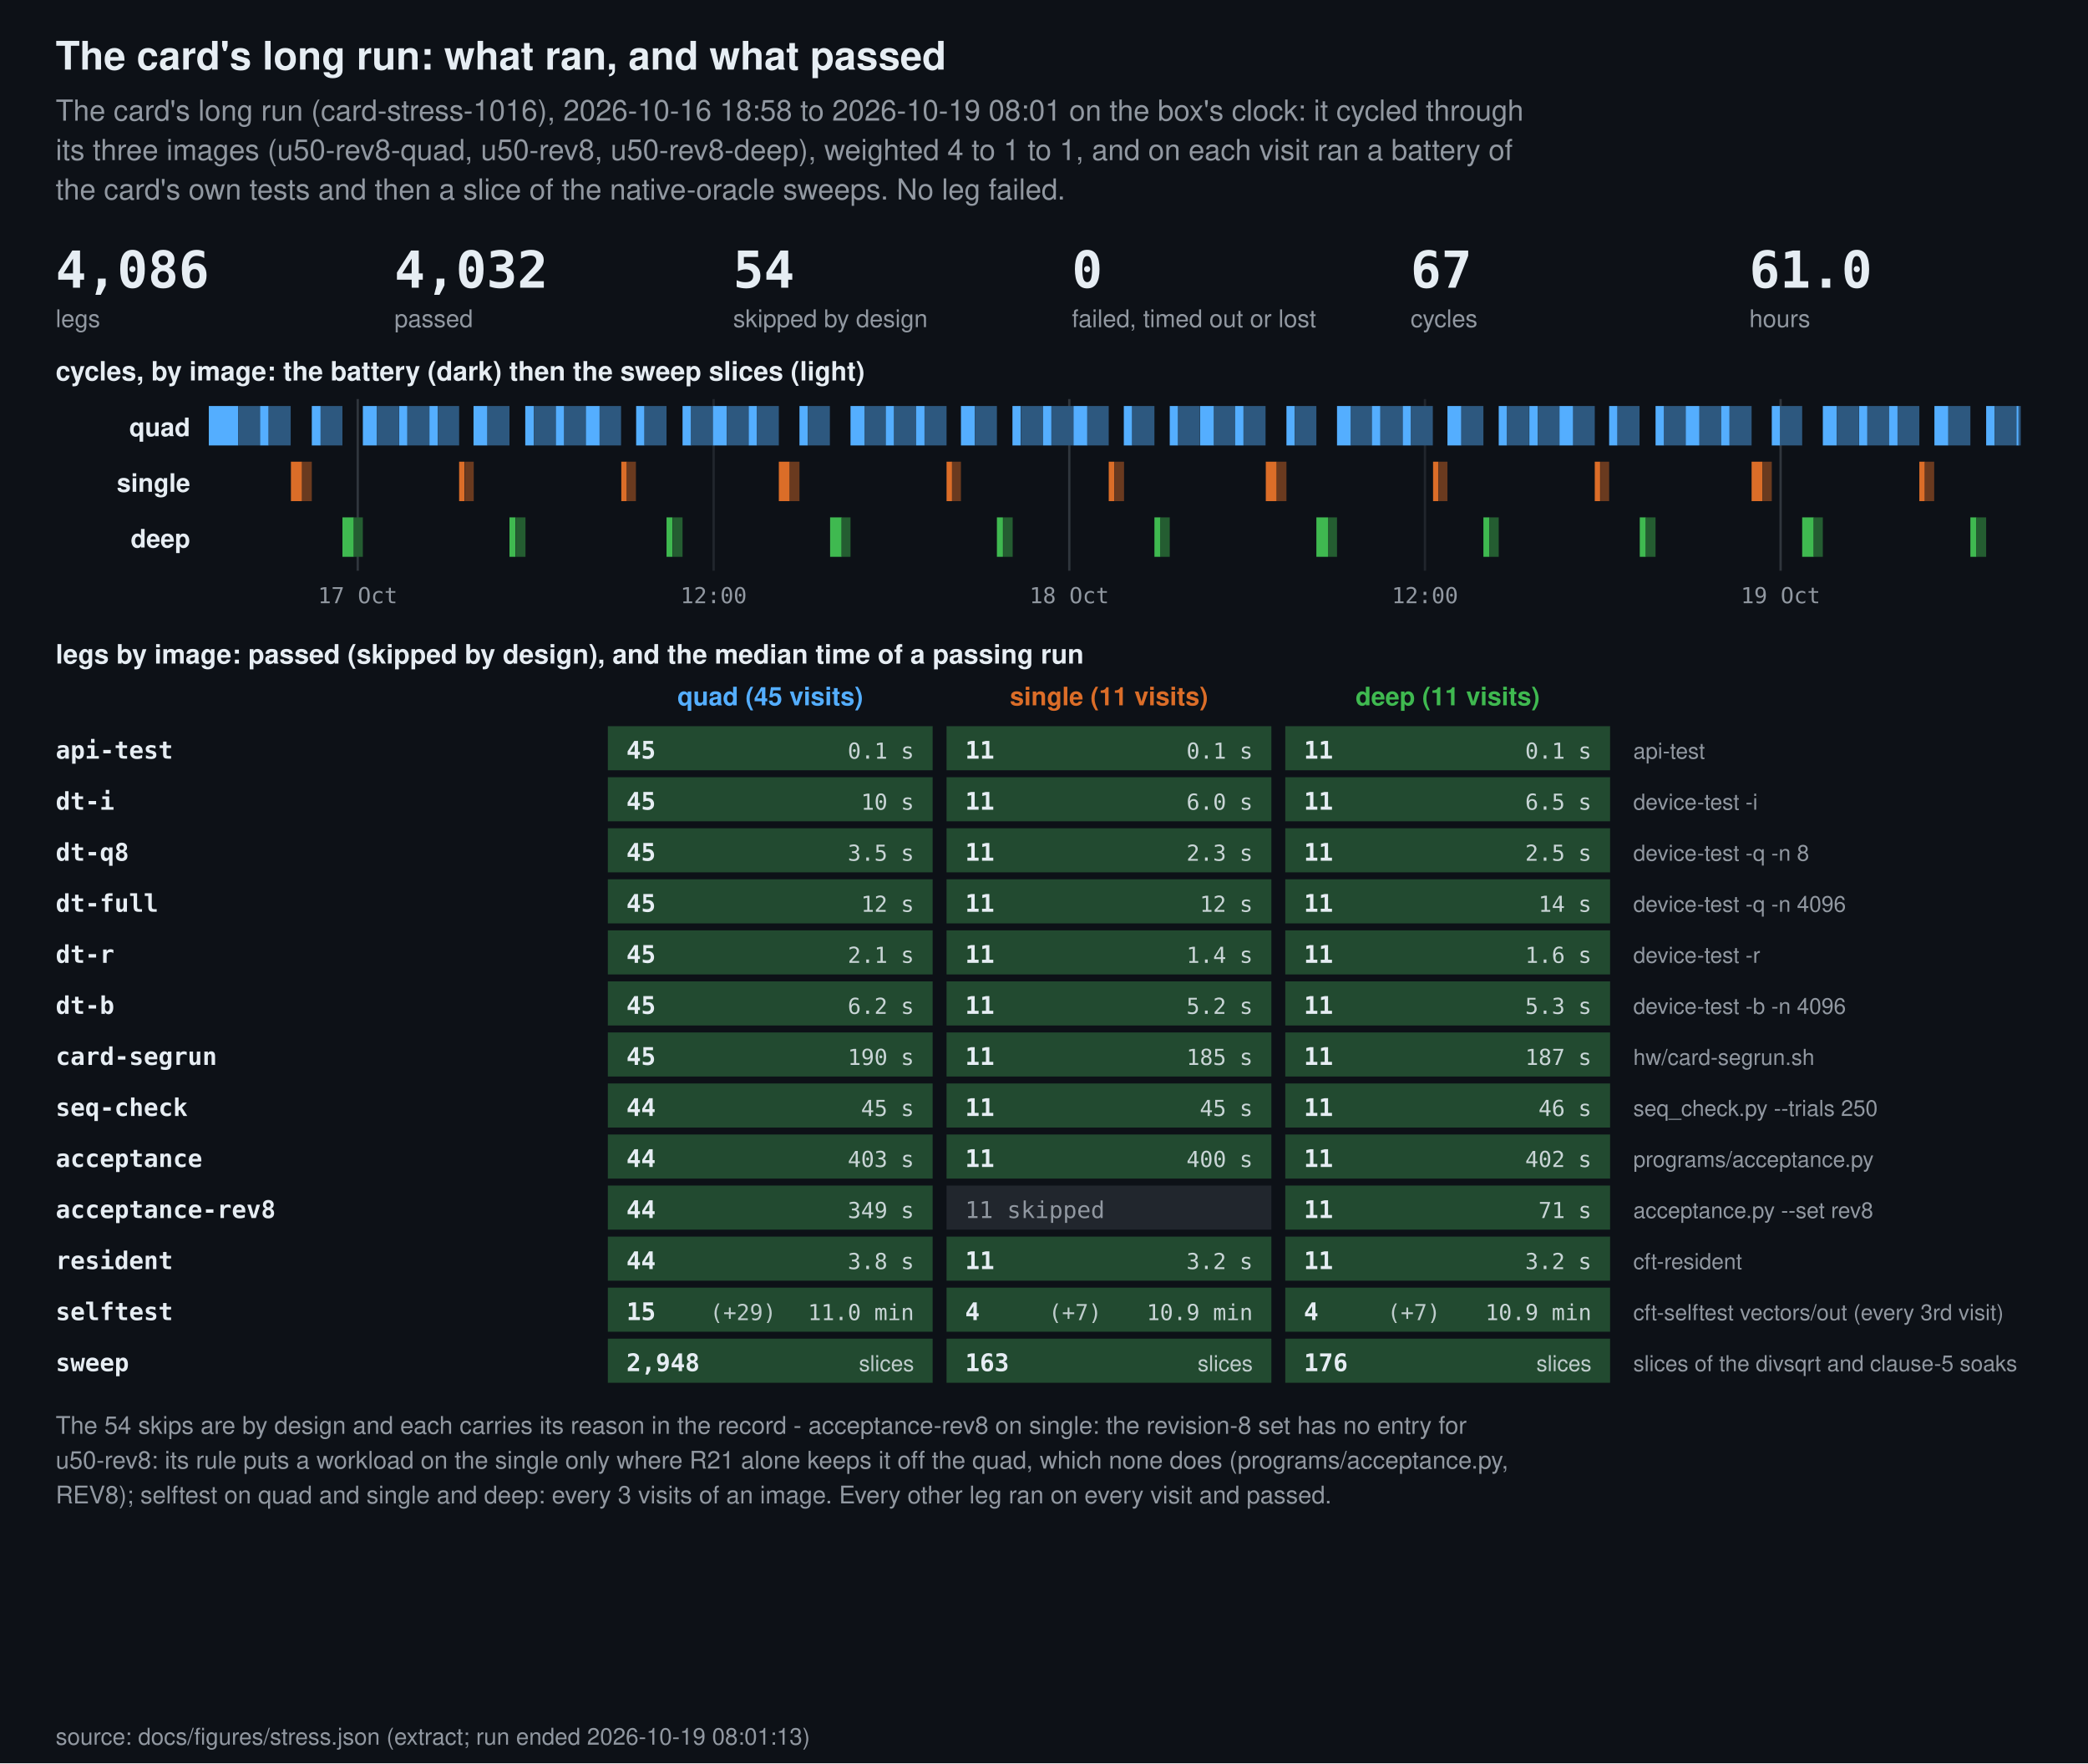
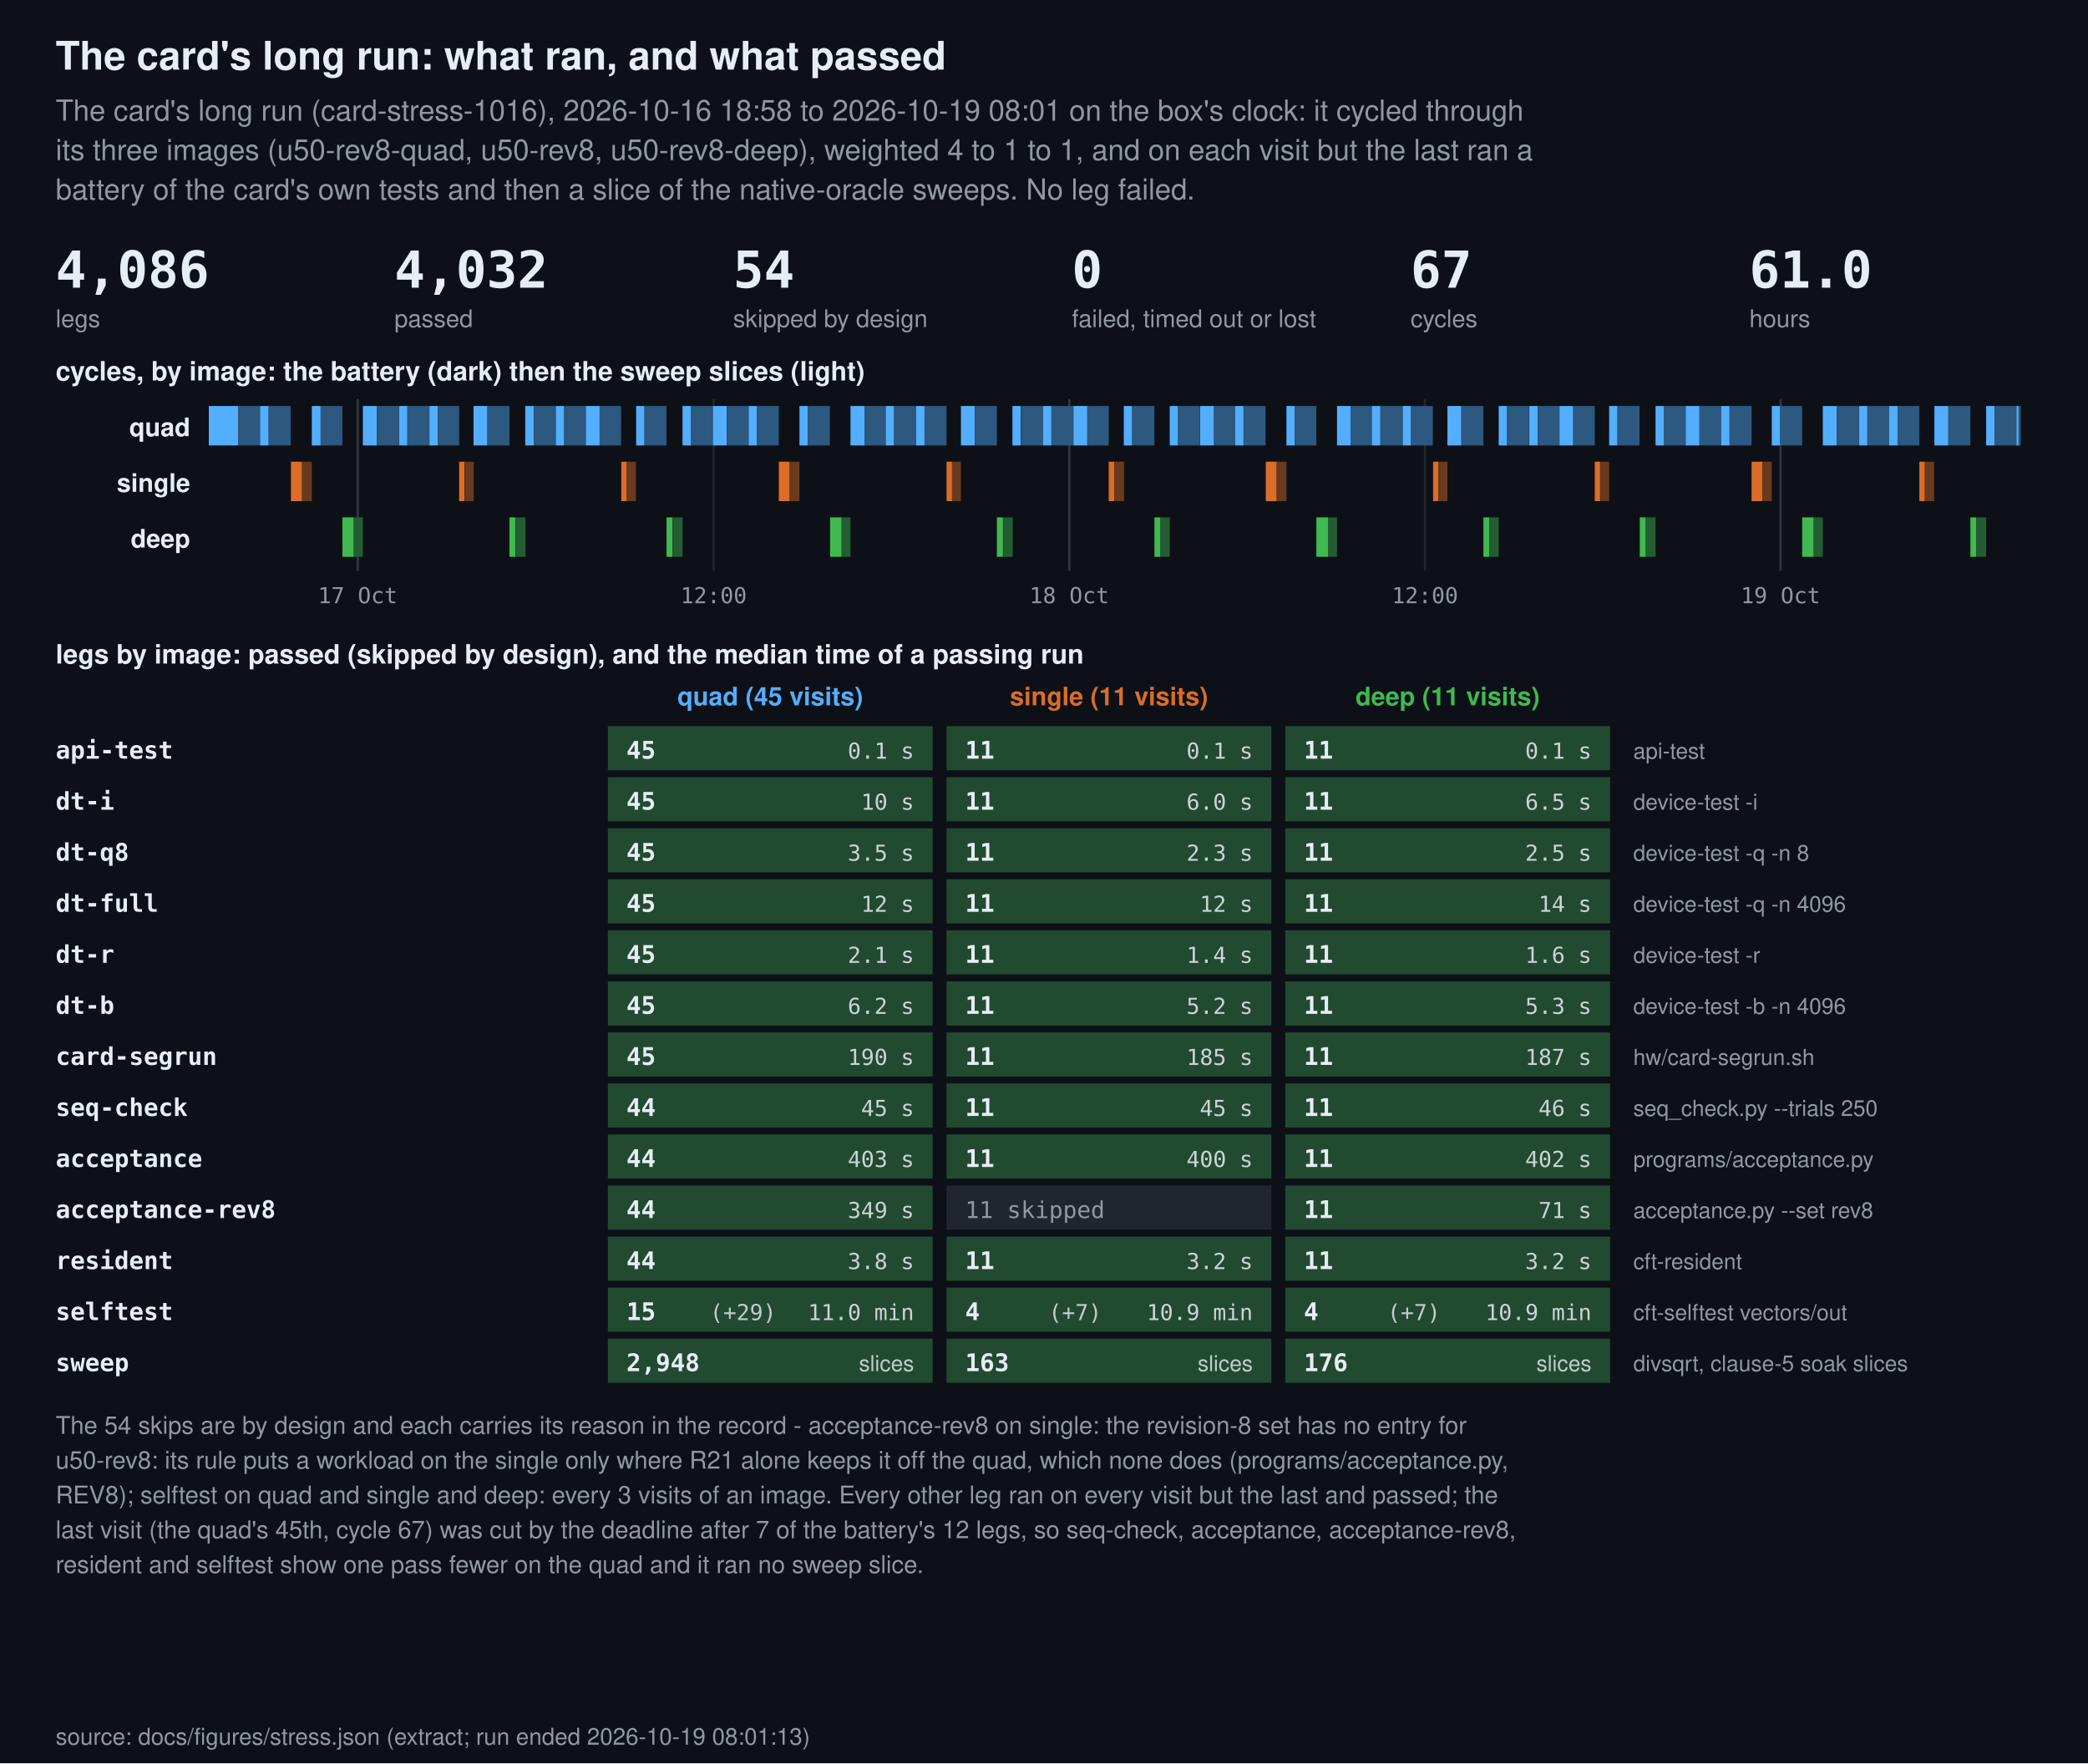
<svg xmlns="http://www.w3.org/2000/svg" width="900" height="760" viewBox="0 0 900 760" role="img" aria-label="A timeline of the 67 cycles of the card's stress run on three images, and a table of the legs run on each: 4,086 legs, 4,032 passed, 54 skipped by design, none failed.">
  <rect width="900" height="760" fill="#0d1117" />
  <text x="24.0" y="30.0" font-family="-apple-system,BlinkMacSystemFont,'Segoe UI',Helvetica,Arial,sans-serif" font-size="17" fill="#e6edf3" font-weight="600">The card's long run: what ran, and what passed</text>
  <text x="24.0" y="52.0" font-family="-apple-system,BlinkMacSystemFont,'Segoe UI',Helvetica,Arial,sans-serif" font-size="12.5" fill="#9198a1">The card's long run (card-stress-1016), 2026-10-16 18:58 to 2026-10-19 08:01 on the box's clock: it cycled through</text>
-   <text x="24.0" y="69.0" font-family="-apple-system,BlinkMacSystemFont,'Segoe UI',Helvetica,Arial,sans-serif" font-size="12.5" fill="#9198a1">its three images (u50-rev8-quad, u50-rev8, u50-rev8-deep), weighted 4 to 1 to 1, and on each visit ran a battery of</text>
-   <text x="24.0" y="86.0" font-family="-apple-system,BlinkMacSystemFont,'Segoe UI',Helvetica,Arial,sans-serif" font-size="12.5" fill="#9198a1">the card's own tests and then a slice of the native-oracle sweeps. No leg failed.</text>
+   <text x="24.0" y="69.0" font-family="-apple-system,BlinkMacSystemFont,'Segoe UI',Helvetica,Arial,sans-serif" font-size="12.5" fill="#9198a1">its three images (u50-rev8-quad, u50-rev8, u50-rev8-deep), weighted 4 to 1 to 1, and on each visit but the last ran a</text>
+   <text x="24.0" y="86.0" font-family="-apple-system,BlinkMacSystemFont,'Segoe UI',Helvetica,Arial,sans-serif" font-size="12.5" fill="#9198a1">battery of the card's own tests and then a slice of the native-oracle sweeps. No leg failed.</text>
  <text x="24.0" y="124.0" font-family="ui-monospace,SFMono-Regular,'SF Mono',Menlo,Consolas,monospace" font-size="22" fill="#e6edf3" font-weight="600">4,086</text>
  <text x="24.0" y="141.0" font-family="-apple-system,BlinkMacSystemFont,'Segoe UI',Helvetica,Arial,sans-serif" font-size="10.5" fill="#9198a1">legs</text>
  <text x="170.0" y="124.0" font-family="ui-monospace,SFMono-Regular,'SF Mono',Menlo,Consolas,monospace" font-size="22" fill="#e6edf3" font-weight="600">4,032</text>
  <text x="170.0" y="141.0" font-family="-apple-system,BlinkMacSystemFont,'Segoe UI',Helvetica,Arial,sans-serif" font-size="10.5" fill="#9198a1">passed</text>
  <text x="316.0" y="124.0" font-family="ui-monospace,SFMono-Regular,'SF Mono',Menlo,Consolas,monospace" font-size="22" fill="#e6edf3" font-weight="600">54</text>
  <text x="316.0" y="141.0" font-family="-apple-system,BlinkMacSystemFont,'Segoe UI',Helvetica,Arial,sans-serif" font-size="10.5" fill="#9198a1">skipped by design</text>
  <text x="462.0" y="124.0" font-family="ui-monospace,SFMono-Regular,'SF Mono',Menlo,Consolas,monospace" font-size="22" fill="#e6edf3" font-weight="600">0</text>
  <text x="462.0" y="141.0" font-family="-apple-system,BlinkMacSystemFont,'Segoe UI',Helvetica,Arial,sans-serif" font-size="10.5" fill="#9198a1">failed, timed out or lost</text>
  <text x="608.0" y="124.0" font-family="ui-monospace,SFMono-Regular,'SF Mono',Menlo,Consolas,monospace" font-size="22" fill="#e6edf3" font-weight="600">67</text>
  <text x="608.0" y="141.0" font-family="-apple-system,BlinkMacSystemFont,'Segoe UI',Helvetica,Arial,sans-serif" font-size="10.5" fill="#9198a1">cycles</text>
  <text x="754.0" y="124.0" font-family="ui-monospace,SFMono-Regular,'SF Mono',Menlo,Consolas,monospace" font-size="22" fill="#e6edf3" font-weight="600">61.0</text>
  <text x="754.0" y="141.0" font-family="-apple-system,BlinkMacSystemFont,'Segoe UI',Helvetica,Arial,sans-serif" font-size="10.5" fill="#9198a1">hours</text>
  <text x="24.0" y="164.0" font-family="-apple-system,BlinkMacSystemFont,'Segoe UI',Helvetica,Arial,sans-serif" font-size="11.5" fill="#e6edf3" font-weight="600">cycles, by image: the battery (dark) then the sweep slices (light)</text>
  <line x1="154.2" y1="172.0" x2="154.2" y2="246.0" stroke="#30363d" stroke-width="1" />
  <text x="154.2" y="260.0" font-family="ui-monospace,SFMono-Regular,'SF Mono',Menlo,Consolas,monospace" font-size="9.5" fill="#9198a1" text-anchor="middle">17 Oct</text>
  <line x1="307.6" y1="172.0" x2="307.6" y2="246.0" stroke="#21262d" stroke-width="1" />
  <text x="307.6" y="260.0" font-family="ui-monospace,SFMono-Regular,'SF Mono',Menlo,Consolas,monospace" font-size="9.5" fill="#9198a1" text-anchor="middle">12:00</text>
  <line x1="460.9" y1="172.0" x2="460.9" y2="246.0" stroke="#30363d" stroke-width="1" />
  <text x="460.9" y="260.0" font-family="ui-monospace,SFMono-Regular,'SF Mono',Menlo,Consolas,monospace" font-size="9.5" fill="#9198a1" text-anchor="middle">18 Oct</text>
  <line x1="614.2" y1="172.0" x2="614.2" y2="246.0" stroke="#21262d" stroke-width="1" />
  <text x="614.2" y="260.0" font-family="ui-monospace,SFMono-Regular,'SF Mono',Menlo,Consolas,monospace" font-size="9.5" fill="#9198a1" text-anchor="middle">12:00</text>
  <line x1="767.5" y1="172.0" x2="767.5" y2="246.0" stroke="#30363d" stroke-width="1" />
  <text x="767.5" y="260.0" font-family="ui-monospace,SFMono-Regular,'SF Mono',Menlo,Consolas,monospace" font-size="9.5" fill="#9198a1" text-anchor="middle">19 Oct</text>
  <text x="82.0" y="188.0" font-family="-apple-system,BlinkMacSystemFont,'Segoe UI',Helvetica,Arial,sans-serif" font-size="11" fill="#e6edf3" font-weight="600" text-anchor="end">quad</text>
  <rect x="90.0" y="175.0" width="12.7" height="17.0" fill="#54aeff" />
  <rect x="102.7" y="175.0" width="9.4" height="17.0" fill="#2d587f" />
  <rect x="112.1" y="175.0" width="3.7" height="17.0" fill="#54aeff" />
  <rect x="115.8" y="175.0" width="9.5" height="17.0" fill="#2d587f" />
  <rect x="134.4" y="175.0" width="3.8" height="17.0" fill="#54aeff" />
  <rect x="138.2" y="175.0" width="9.4" height="17.0" fill="#2d587f" />
  <rect x="156.4" y="175.0" width="6.0" height="17.0" fill="#54aeff" />
  <rect x="162.4" y="175.0" width="9.5" height="17.0" fill="#2d587f" />
  <rect x="172.0" y="175.0" width="3.6" height="17.0" fill="#54aeff" />
  <rect x="175.6" y="175.0" width="9.5" height="17.0" fill="#2d587f" />
  <rect x="185.1" y="175.0" width="3.6" height="17.0" fill="#54aeff" />
  <rect x="188.7" y="175.0" width="9.2" height="17.0" fill="#2d587f" />
  <rect x="204.1" y="175.0" width="6.0" height="17.0" fill="#54aeff" />
  <rect x="210.1" y="175.0" width="9.5" height="17.0" fill="#2d587f" />
  <rect x="226.4" y="175.0" width="3.7" height="17.0" fill="#54aeff" />
  <rect x="230.1" y="175.0" width="9.5" height="17.0" fill="#2d587f" />
  <rect x="239.6" y="175.0" width="3.6" height="17.0" fill="#54aeff" />
  <rect x="243.2" y="175.0" width="9.2" height="17.0" fill="#2d587f" />
  <rect x="252.5" y="175.0" width="6.0" height="17.0" fill="#54aeff" />
  <rect x="258.4" y="175.0" width="9.3" height="17.0" fill="#2d587f" />
  <rect x="274.2" y="175.0" width="3.6" height="17.0" fill="#54aeff" />
  <rect x="277.8" y="175.0" width="9.5" height="17.0" fill="#2d587f" />
  <rect x="294.2" y="175.0" width="3.7" height="17.0" fill="#54aeff" />
  <rect x="297.8" y="175.0" width="9.5" height="17.0" fill="#2d587f" />
  <rect x="307.3" y="175.0" width="6.0" height="17.0" fill="#54aeff" />
  <rect x="313.3" y="175.0" width="9.4" height="17.0" fill="#2d587f" />
  <rect x="322.7" y="175.0" width="3.6" height="17.0" fill="#54aeff" />
  <rect x="326.3" y="175.0" width="9.4" height="17.0" fill="#2d587f" />
  <rect x="344.6" y="175.0" width="3.6" height="17.0" fill="#54aeff" />
  <rect x="348.2" y="175.0" width="9.5" height="17.0" fill="#2d587f" />
  <rect x="366.6" y="175.0" width="6.0" height="17.0" fill="#54aeff" />
  <rect x="372.6" y="175.0" width="9.2" height="17.0" fill="#2d587f" />
  <rect x="381.8" y="175.0" width="3.6" height="17.0" fill="#54aeff" />
  <rect x="385.4" y="175.0" width="9.5" height="17.0" fill="#2d587f" />
  <rect x="394.9" y="175.0" width="3.6" height="17.0" fill="#54aeff" />
  <rect x="398.5" y="175.0" width="9.5" height="17.0" fill="#2d587f" />
  <rect x="414.2" y="175.0" width="6.0" height="17.0" fill="#54aeff" />
  <rect x="420.2" y="175.0" width="9.5" height="17.0" fill="#2d587f" />
  <rect x="436.4" y="175.0" width="3.6" height="17.0" fill="#54aeff" />
  <rect x="440.1" y="175.0" width="9.5" height="17.0" fill="#2d587f" />
  <rect x="449.6" y="175.0" width="3.6" height="17.0" fill="#54aeff" />
  <rect x="453.2" y="175.0" width="9.4" height="17.0" fill="#2d587f" />
  <rect x="462.7" y="175.0" width="6.0" height="17.0" fill="#54aeff" />
  <rect x="468.6" y="175.0" width="9.3" height="17.0" fill="#2d587f" />
  <rect x="484.4" y="175.0" width="3.6" height="17.0" fill="#54aeff" />
  <rect x="488.1" y="175.0" width="9.5" height="17.0" fill="#2d587f" />
  <rect x="504.2" y="175.0" width="3.6" height="17.0" fill="#54aeff" />
  <rect x="507.8" y="175.0" width="9.4" height="17.0" fill="#2d587f" />
  <rect x="517.3" y="175.0" width="6.0" height="17.0" fill="#54aeff" />
  <rect x="523.2" y="175.0" width="9.2" height="17.0" fill="#2d587f" />
  <rect x="532.4" y="175.0" width="3.6" height="17.0" fill="#54aeff" />
  <rect x="536.0" y="175.0" width="9.5" height="17.0" fill="#2d587f" />
  <rect x="554.5" y="175.0" width="3.6" height="17.0" fill="#54aeff" />
  <rect x="558.1" y="175.0" width="9.3" height="17.0" fill="#2d587f" />
  <rect x="576.3" y="175.0" width="6.0" height="17.0" fill="#54aeff" />
  <rect x="582.3" y="175.0" width="9.2" height="17.0" fill="#2d587f" />
  <rect x="591.4" y="175.0" width="3.6" height="17.0" fill="#54aeff" />
  <rect x="595.0" y="175.0" width="9.5" height="17.0" fill="#2d587f" />
  <rect x="604.6" y="175.0" width="3.6" height="17.0" fill="#54aeff" />
  <rect x="608.2" y="175.0" width="9.4" height="17.0" fill="#2d587f" />
  <rect x="623.9" y="175.0" width="6.0" height="17.0" fill="#54aeff" />
  <rect x="629.9" y="175.0" width="9.5" height="17.0" fill="#2d587f" />
  <rect x="646.0" y="175.0" width="3.6" height="17.0" fill="#54aeff" />
  <rect x="649.6" y="175.0" width="9.5" height="17.0" fill="#2d587f" />
  <rect x="659.2" y="175.0" width="3.6" height="17.0" fill="#54aeff" />
  <rect x="662.8" y="175.0" width="9.5" height="17.0" fill="#2d587f" />
  <rect x="672.2" y="175.0" width="5.9" height="17.0" fill="#54aeff" />
  <rect x="678.2" y="175.0" width="9.2" height="17.0" fill="#2d587f" />
  <rect x="693.6" y="175.0" width="3.6" height="17.0" fill="#54aeff" />
  <rect x="697.2" y="175.0" width="9.5" height="17.0" fill="#2d587f" />
  <rect x="713.6" y="175.0" width="3.7" height="17.0" fill="#54aeff" />
  <rect x="717.3" y="175.0" width="9.3" height="17.0" fill="#2d587f" />
  <rect x="726.6" y="175.0" width="5.9" height="17.0" fill="#54aeff" />
  <rect x="732.6" y="175.0" width="9.3" height="17.0" fill="#2d587f" />
  <rect x="741.9" y="175.0" width="3.6" height="17.0" fill="#54aeff" />
  <rect x="745.5" y="175.0" width="9.5" height="17.0" fill="#2d587f" />
  <rect x="763.7" y="175.0" width="3.6" height="17.0" fill="#54aeff" />
  <rect x="767.3" y="175.0" width="9.5" height="17.0" fill="#2d587f" />
  <rect x="785.7" y="175.0" width="6.0" height="17.0" fill="#54aeff" />
  <rect x="791.7" y="175.0" width="9.5" height="17.0" fill="#2d587f" />
  <rect x="801.3" y="175.0" width="3.6" height="17.0" fill="#54aeff" />
  <rect x="804.9" y="175.0" width="9.4" height="17.0" fill="#2d587f" />
  <rect x="814.3" y="175.0" width="3.6" height="17.0" fill="#54aeff" />
  <rect x="817.9" y="175.0" width="9.4" height="17.0" fill="#2d587f" />
  <rect x="833.8" y="175.0" width="6.0" height="17.0" fill="#54aeff" />
  <rect x="839.8" y="175.0" width="9.5" height="17.0" fill="#2d587f" />
  <rect x="856.1" y="175.0" width="3.7" height="17.0" fill="#54aeff" />
  <rect x="859.8" y="175.0" width="9.5" height="17.0" fill="#2d587f" />
  <rect x="869.2" y="175.0" width="1.0" height="17.0" fill="#54aeff" />
  <rect x="870.0" y="175.0" width="1.0" height="17.0" fill="#2d587f" />
  <text x="82.0" y="212.0" font-family="-apple-system,BlinkMacSystemFont,'Segoe UI',Helvetica,Arial,sans-serif" font-size="11" fill="#e6edf3" font-weight="600" text-anchor="end">single</text>
  <rect x="125.4" y="199.0" width="4.8" height="17.0" fill="#db6d28" />
  <rect x="130.2" y="199.0" width="4.2" height="17.0" fill="#6a3a1f" />
  <rect x="197.9" y="199.0" width="2.3" height="17.0" fill="#db6d28" />
  <rect x="200.3" y="199.0" width="3.9" height="17.0" fill="#6a3a1f" />
  <rect x="267.8" y="199.0" width="2.4" height="17.0" fill="#db6d28" />
  <rect x="270.1" y="199.0" width="4.0" height="17.0" fill="#6a3a1f" />
  <rect x="335.7" y="199.0" width="4.7" height="17.0" fill="#db6d28" />
  <rect x="340.4" y="199.0" width="4.2" height="17.0" fill="#6a3a1f" />
  <rect x="408.0" y="199.0" width="2.4" height="17.0" fill="#db6d28" />
  <rect x="410.3" y="199.0" width="3.9" height="17.0" fill="#6a3a1f" />
  <rect x="477.9" y="199.0" width="2.4" height="17.0" fill="#db6d28" />
  <rect x="480.3" y="199.0" width="4.2" height="17.0" fill="#6a3a1f" />
  <rect x="545.6" y="199.0" width="4.7" height="17.0" fill="#db6d28" />
  <rect x="550.3" y="199.0" width="4.2" height="17.0" fill="#6a3a1f" />
  <rect x="617.7" y="199.0" width="2.3" height="17.0" fill="#db6d28" />
  <rect x="620.0" y="199.0" width="3.9" height="17.0" fill="#6a3a1f" />
  <rect x="687.4" y="199.0" width="2.3" height="17.0" fill="#db6d28" />
  <rect x="689.8" y="199.0" width="3.8" height="17.0" fill="#6a3a1f" />
  <rect x="755.0" y="199.0" width="4.7" height="17.0" fill="#db6d28" />
  <rect x="759.7" y="199.0" width="4.0" height="17.0" fill="#6a3a1f" />
  <rect x="827.3" y="199.0" width="2.4" height="17.0" fill="#db6d28" />
  <rect x="829.6" y="199.0" width="4.1" height="17.0" fill="#6a3a1f" />
  <text x="82.0" y="236.0" font-family="-apple-system,BlinkMacSystemFont,'Segoe UI',Helvetica,Arial,sans-serif" font-size="11" fill="#e6edf3" font-weight="600" text-anchor="end">deep</text>
  <rect x="147.6" y="223.0" width="4.9" height="17.0" fill="#3fb950" />
  <rect x="152.5" y="223.0" width="3.9" height="17.0" fill="#245d31" />
  <rect x="219.6" y="223.0" width="2.6" height="17.0" fill="#3fb950" />
  <rect x="222.3" y="223.0" width="4.2" height="17.0" fill="#245d31" />
  <rect x="287.3" y="223.0" width="2.6" height="17.0" fill="#3fb950" />
  <rect x="290.0" y="223.0" width="4.2" height="17.0" fill="#245d31" />
  <rect x="357.8" y="223.0" width="5.0" height="17.0" fill="#3fb950" />
  <rect x="362.7" y="223.0" width="3.9" height="17.0" fill="#245d31" />
  <rect x="429.7" y="223.0" width="2.6" height="17.0" fill="#3fb950" />
  <rect x="432.4" y="223.0" width="4.1" height="17.0" fill="#245d31" />
  <rect x="497.6" y="223.0" width="2.6" height="17.0" fill="#3fb950" />
  <rect x="500.2" y="223.0" width="4.0" height="17.0" fill="#245d31" />
  <rect x="567.4" y="223.0" width="5.0" height="17.0" fill="#3fb950" />
  <rect x="572.4" y="223.0" width="3.9" height="17.0" fill="#245d31" />
  <rect x="639.4" y="223.0" width="2.6" height="17.0" fill="#3fb950" />
  <rect x="642.0" y="223.0" width="4.0" height="17.0" fill="#245d31" />
  <rect x="706.8" y="223.0" width="2.6" height="17.0" fill="#3fb950" />
  <rect x="709.4" y="223.0" width="4.2" height="17.0" fill="#245d31" />
  <rect x="776.8" y="223.0" width="5.0" height="17.0" fill="#3fb950" />
  <rect x="781.7" y="223.0" width="4.0" height="17.0" fill="#245d31" />
  <rect x="849.3" y="223.0" width="2.6" height="17.0" fill="#3fb950" />
  <rect x="851.9" y="223.0" width="4.2" height="17.0" fill="#245d31" />
  <text x="24.0" y="286.0" font-family="-apple-system,BlinkMacSystemFont,'Segoe UI',Helvetica,Arial,sans-serif" font-size="11.5" fill="#e6edf3" font-weight="600">legs by image: passed (skipped by design), and the median time of a passing run</text>
  <text x="332.0" y="304.0" font-family="-apple-system,BlinkMacSystemFont,'Segoe UI',Helvetica,Arial,sans-serif" font-size="11" fill="#54aeff" font-weight="600" text-anchor="middle">quad (45 visits)</text>
  <text x="478.0" y="304.0" font-family="-apple-system,BlinkMacSystemFont,'Segoe UI',Helvetica,Arial,sans-serif" font-size="11" fill="#db6d28" font-weight="600" text-anchor="middle">single (11 visits)</text>
  <text x="624.0" y="304.0" font-family="-apple-system,BlinkMacSystemFont,'Segoe UI',Helvetica,Arial,sans-serif" font-size="11" fill="#3fb950" font-weight="600" text-anchor="middle">deep (11 visits)</text>
  <text x="24.0" y="327.0" font-family="ui-monospace,SFMono-Regular,'SF Mono',Menlo,Consolas,monospace" font-size="10.5" fill="#e6edf3" font-weight="600">api-test</text>
  <text x="704.0" y="327.0" font-family="-apple-system,BlinkMacSystemFont,'Segoe UI',Helvetica,Arial,sans-serif" font-size="9.5" fill="#9198a1">api-test</text>
  <rect x="262.0" y="313.0" width="140.0" height="19.0" fill="#224a30" />
  <text x="270.0" y="327.0" font-family="ui-monospace,SFMono-Regular,'SF Mono',Menlo,Consolas,monospace" font-size="10.5" fill="#e6edf3" font-weight="600">45</text>
  <text x="394.0" y="327.0" font-family="ui-monospace,SFMono-Regular,'SF Mono',Menlo,Consolas,monospace" font-size="9.5" fill="#e6edf3" text-anchor="end" opacity="0.85">0.1 s</text>
  <rect x="408.0" y="313.0" width="140.0" height="19.0" fill="#224a30" />
  <text x="416.0" y="327.0" font-family="ui-monospace,SFMono-Regular,'SF Mono',Menlo,Consolas,monospace" font-size="10.5" fill="#e6edf3" font-weight="600">11</text>
  <text x="540.0" y="327.0" font-family="ui-monospace,SFMono-Regular,'SF Mono',Menlo,Consolas,monospace" font-size="9.5" fill="#e6edf3" text-anchor="end" opacity="0.85">0.1 s</text>
  <rect x="554.0" y="313.0" width="140.0" height="19.0" fill="#224a30" />
  <text x="562.0" y="327.0" font-family="ui-monospace,SFMono-Regular,'SF Mono',Menlo,Consolas,monospace" font-size="10.5" fill="#e6edf3" font-weight="600">11</text>
  <text x="686.0" y="327.0" font-family="ui-monospace,SFMono-Regular,'SF Mono',Menlo,Consolas,monospace" font-size="9.5" fill="#e6edf3" text-anchor="end" opacity="0.85">0.1 s</text>
  <text x="24.0" y="349.0" font-family="ui-monospace,SFMono-Regular,'SF Mono',Menlo,Consolas,monospace" font-size="10.5" fill="#e6edf3" font-weight="600">dt-i</text>
  <text x="704.0" y="349.0" font-family="-apple-system,BlinkMacSystemFont,'Segoe UI',Helvetica,Arial,sans-serif" font-size="9.5" fill="#9198a1">device-test -i</text>
  <rect x="262.0" y="335.0" width="140.0" height="19.0" fill="#224a30" />
  <text x="270.0" y="349.0" font-family="ui-monospace,SFMono-Regular,'SF Mono',Menlo,Consolas,monospace" font-size="10.5" fill="#e6edf3" font-weight="600">45</text>
  <text x="394.0" y="349.0" font-family="ui-monospace,SFMono-Regular,'SF Mono',Menlo,Consolas,monospace" font-size="9.5" fill="#e6edf3" text-anchor="end" opacity="0.85">10 s</text>
  <rect x="408.0" y="335.0" width="140.0" height="19.0" fill="#224a30" />
  <text x="416.0" y="349.0" font-family="ui-monospace,SFMono-Regular,'SF Mono',Menlo,Consolas,monospace" font-size="10.5" fill="#e6edf3" font-weight="600">11</text>
  <text x="540.0" y="349.0" font-family="ui-monospace,SFMono-Regular,'SF Mono',Menlo,Consolas,monospace" font-size="9.5" fill="#e6edf3" text-anchor="end" opacity="0.85">6.0 s</text>
  <rect x="554.0" y="335.0" width="140.0" height="19.0" fill="#224a30" />
  <text x="562.0" y="349.0" font-family="ui-monospace,SFMono-Regular,'SF Mono',Menlo,Consolas,monospace" font-size="10.5" fill="#e6edf3" font-weight="600">11</text>
  <text x="686.0" y="349.0" font-family="ui-monospace,SFMono-Regular,'SF Mono',Menlo,Consolas,monospace" font-size="9.5" fill="#e6edf3" text-anchor="end" opacity="0.85">6.5 s</text>
  <text x="24.0" y="371.0" font-family="ui-monospace,SFMono-Regular,'SF Mono',Menlo,Consolas,monospace" font-size="10.5" fill="#e6edf3" font-weight="600">dt-q8</text>
  <text x="704.0" y="371.0" font-family="-apple-system,BlinkMacSystemFont,'Segoe UI',Helvetica,Arial,sans-serif" font-size="9.5" fill="#9198a1">device-test -q -n 8</text>
  <rect x="262.0" y="357.0" width="140.0" height="19.0" fill="#224a30" />
  <text x="270.0" y="371.0" font-family="ui-monospace,SFMono-Regular,'SF Mono',Menlo,Consolas,monospace" font-size="10.5" fill="#e6edf3" font-weight="600">45</text>
  <text x="394.0" y="371.0" font-family="ui-monospace,SFMono-Regular,'SF Mono',Menlo,Consolas,monospace" font-size="9.5" fill="#e6edf3" text-anchor="end" opacity="0.85">3.5 s</text>
  <rect x="408.0" y="357.0" width="140.0" height="19.0" fill="#224a30" />
  <text x="416.0" y="371.0" font-family="ui-monospace,SFMono-Regular,'SF Mono',Menlo,Consolas,monospace" font-size="10.5" fill="#e6edf3" font-weight="600">11</text>
  <text x="540.0" y="371.0" font-family="ui-monospace,SFMono-Regular,'SF Mono',Menlo,Consolas,monospace" font-size="9.5" fill="#e6edf3" text-anchor="end" opacity="0.85">2.3 s</text>
  <rect x="554.0" y="357.0" width="140.0" height="19.0" fill="#224a30" />
  <text x="562.0" y="371.0" font-family="ui-monospace,SFMono-Regular,'SF Mono',Menlo,Consolas,monospace" font-size="10.5" fill="#e6edf3" font-weight="600">11</text>
  <text x="686.0" y="371.0" font-family="ui-monospace,SFMono-Regular,'SF Mono',Menlo,Consolas,monospace" font-size="9.5" fill="#e6edf3" text-anchor="end" opacity="0.85">2.5 s</text>
  <text x="24.0" y="393.0" font-family="ui-monospace,SFMono-Regular,'SF Mono',Menlo,Consolas,monospace" font-size="10.5" fill="#e6edf3" font-weight="600">dt-full</text>
  <text x="704.0" y="393.0" font-family="-apple-system,BlinkMacSystemFont,'Segoe UI',Helvetica,Arial,sans-serif" font-size="9.5" fill="#9198a1">device-test -q -n 4096</text>
  <rect x="262.0" y="379.0" width="140.0" height="19.0" fill="#224a30" />
  <text x="270.0" y="393.0" font-family="ui-monospace,SFMono-Regular,'SF Mono',Menlo,Consolas,monospace" font-size="10.5" fill="#e6edf3" font-weight="600">45</text>
  <text x="394.0" y="393.0" font-family="ui-monospace,SFMono-Regular,'SF Mono',Menlo,Consolas,monospace" font-size="9.5" fill="#e6edf3" text-anchor="end" opacity="0.85">12 s</text>
  <rect x="408.0" y="379.0" width="140.0" height="19.0" fill="#224a30" />
  <text x="416.0" y="393.0" font-family="ui-monospace,SFMono-Regular,'SF Mono',Menlo,Consolas,monospace" font-size="10.5" fill="#e6edf3" font-weight="600">11</text>
  <text x="540.0" y="393.0" font-family="ui-monospace,SFMono-Regular,'SF Mono',Menlo,Consolas,monospace" font-size="9.5" fill="#e6edf3" text-anchor="end" opacity="0.85">12 s</text>
  <rect x="554.0" y="379.0" width="140.0" height="19.0" fill="#224a30" />
  <text x="562.0" y="393.0" font-family="ui-monospace,SFMono-Regular,'SF Mono',Menlo,Consolas,monospace" font-size="10.5" fill="#e6edf3" font-weight="600">11</text>
  <text x="686.0" y="393.0" font-family="ui-monospace,SFMono-Regular,'SF Mono',Menlo,Consolas,monospace" font-size="9.5" fill="#e6edf3" text-anchor="end" opacity="0.85">14 s</text>
  <text x="24.0" y="415.0" font-family="ui-monospace,SFMono-Regular,'SF Mono',Menlo,Consolas,monospace" font-size="10.5" fill="#e6edf3" font-weight="600">dt-r</text>
  <text x="704.0" y="415.0" font-family="-apple-system,BlinkMacSystemFont,'Segoe UI',Helvetica,Arial,sans-serif" font-size="9.5" fill="#9198a1">device-test -r</text>
  <rect x="262.0" y="401.0" width="140.0" height="19.0" fill="#224a30" />
  <text x="270.0" y="415.0" font-family="ui-monospace,SFMono-Regular,'SF Mono',Menlo,Consolas,monospace" font-size="10.5" fill="#e6edf3" font-weight="600">45</text>
  <text x="394.0" y="415.0" font-family="ui-monospace,SFMono-Regular,'SF Mono',Menlo,Consolas,monospace" font-size="9.5" fill="#e6edf3" text-anchor="end" opacity="0.85">2.1 s</text>
  <rect x="408.0" y="401.0" width="140.0" height="19.0" fill="#224a30" />
  <text x="416.0" y="415.0" font-family="ui-monospace,SFMono-Regular,'SF Mono',Menlo,Consolas,monospace" font-size="10.5" fill="#e6edf3" font-weight="600">11</text>
  <text x="540.0" y="415.0" font-family="ui-monospace,SFMono-Regular,'SF Mono',Menlo,Consolas,monospace" font-size="9.5" fill="#e6edf3" text-anchor="end" opacity="0.85">1.4 s</text>
  <rect x="554.0" y="401.0" width="140.0" height="19.0" fill="#224a30" />
  <text x="562.0" y="415.0" font-family="ui-monospace,SFMono-Regular,'SF Mono',Menlo,Consolas,monospace" font-size="10.5" fill="#e6edf3" font-weight="600">11</text>
  <text x="686.0" y="415.0" font-family="ui-monospace,SFMono-Regular,'SF Mono',Menlo,Consolas,monospace" font-size="9.5" fill="#e6edf3" text-anchor="end" opacity="0.85">1.6 s</text>
  <text x="24.0" y="437.0" font-family="ui-monospace,SFMono-Regular,'SF Mono',Menlo,Consolas,monospace" font-size="10.5" fill="#e6edf3" font-weight="600">dt-b</text>
  <text x="704.0" y="437.0" font-family="-apple-system,BlinkMacSystemFont,'Segoe UI',Helvetica,Arial,sans-serif" font-size="9.5" fill="#9198a1">device-test -b -n 4096</text>
  <rect x="262.0" y="423.0" width="140.0" height="19.0" fill="#224a30" />
  <text x="270.0" y="437.0" font-family="ui-monospace,SFMono-Regular,'SF Mono',Menlo,Consolas,monospace" font-size="10.5" fill="#e6edf3" font-weight="600">45</text>
  <text x="394.0" y="437.0" font-family="ui-monospace,SFMono-Regular,'SF Mono',Menlo,Consolas,monospace" font-size="9.5" fill="#e6edf3" text-anchor="end" opacity="0.85">6.2 s</text>
  <rect x="408.0" y="423.0" width="140.0" height="19.0" fill="#224a30" />
  <text x="416.0" y="437.0" font-family="ui-monospace,SFMono-Regular,'SF Mono',Menlo,Consolas,monospace" font-size="10.5" fill="#e6edf3" font-weight="600">11</text>
  <text x="540.0" y="437.0" font-family="ui-monospace,SFMono-Regular,'SF Mono',Menlo,Consolas,monospace" font-size="9.5" fill="#e6edf3" text-anchor="end" opacity="0.85">5.2 s</text>
  <rect x="554.0" y="423.0" width="140.0" height="19.0" fill="#224a30" />
  <text x="562.0" y="437.0" font-family="ui-monospace,SFMono-Regular,'SF Mono',Menlo,Consolas,monospace" font-size="10.5" fill="#e6edf3" font-weight="600">11</text>
  <text x="686.0" y="437.0" font-family="ui-monospace,SFMono-Regular,'SF Mono',Menlo,Consolas,monospace" font-size="9.5" fill="#e6edf3" text-anchor="end" opacity="0.85">5.3 s</text>
  <text x="24.0" y="459.0" font-family="ui-monospace,SFMono-Regular,'SF Mono',Menlo,Consolas,monospace" font-size="10.5" fill="#e6edf3" font-weight="600">card-segrun</text>
  <text x="704.0" y="459.0" font-family="-apple-system,BlinkMacSystemFont,'Segoe UI',Helvetica,Arial,sans-serif" font-size="9.5" fill="#9198a1">hw/card-segrun.sh</text>
  <rect x="262.0" y="445.0" width="140.0" height="19.0" fill="#224a30" />
  <text x="270.0" y="459.0" font-family="ui-monospace,SFMono-Regular,'SF Mono',Menlo,Consolas,monospace" font-size="10.5" fill="#e6edf3" font-weight="600">45</text>
  <text x="394.0" y="459.0" font-family="ui-monospace,SFMono-Regular,'SF Mono',Menlo,Consolas,monospace" font-size="9.5" fill="#e6edf3" text-anchor="end" opacity="0.85">190 s</text>
  <rect x="408.0" y="445.0" width="140.0" height="19.0" fill="#224a30" />
  <text x="416.0" y="459.0" font-family="ui-monospace,SFMono-Regular,'SF Mono',Menlo,Consolas,monospace" font-size="10.5" fill="#e6edf3" font-weight="600">11</text>
  <text x="540.0" y="459.0" font-family="ui-monospace,SFMono-Regular,'SF Mono',Menlo,Consolas,monospace" font-size="9.5" fill="#e6edf3" text-anchor="end" opacity="0.85">185 s</text>
  <rect x="554.0" y="445.0" width="140.0" height="19.0" fill="#224a30" />
  <text x="562.0" y="459.0" font-family="ui-monospace,SFMono-Regular,'SF Mono',Menlo,Consolas,monospace" font-size="10.5" fill="#e6edf3" font-weight="600">11</text>
  <text x="686.0" y="459.0" font-family="ui-monospace,SFMono-Regular,'SF Mono',Menlo,Consolas,monospace" font-size="9.5" fill="#e6edf3" text-anchor="end" opacity="0.85">187 s</text>
  <text x="24.0" y="481.0" font-family="ui-monospace,SFMono-Regular,'SF Mono',Menlo,Consolas,monospace" font-size="10.5" fill="#e6edf3" font-weight="600">seq-check</text>
  <text x="704.0" y="481.0" font-family="-apple-system,BlinkMacSystemFont,'Segoe UI',Helvetica,Arial,sans-serif" font-size="9.5" fill="#9198a1">seq_check.py --trials 250</text>
  <rect x="262.0" y="467.0" width="140.0" height="19.0" fill="#224a30" />
  <text x="270.0" y="481.0" font-family="ui-monospace,SFMono-Regular,'SF Mono',Menlo,Consolas,monospace" font-size="10.5" fill="#e6edf3" font-weight="600">44</text>
  <text x="394.0" y="481.0" font-family="ui-monospace,SFMono-Regular,'SF Mono',Menlo,Consolas,monospace" font-size="9.5" fill="#e6edf3" text-anchor="end" opacity="0.85">45 s</text>
  <rect x="408.0" y="467.0" width="140.0" height="19.0" fill="#224a30" />
  <text x="416.0" y="481.0" font-family="ui-monospace,SFMono-Regular,'SF Mono',Menlo,Consolas,monospace" font-size="10.5" fill="#e6edf3" font-weight="600">11</text>
  <text x="540.0" y="481.0" font-family="ui-monospace,SFMono-Regular,'SF Mono',Menlo,Consolas,monospace" font-size="9.5" fill="#e6edf3" text-anchor="end" opacity="0.85">45 s</text>
  <rect x="554.0" y="467.0" width="140.0" height="19.0" fill="#224a30" />
  <text x="562.0" y="481.0" font-family="ui-monospace,SFMono-Regular,'SF Mono',Menlo,Consolas,monospace" font-size="10.5" fill="#e6edf3" font-weight="600">11</text>
  <text x="686.0" y="481.0" font-family="ui-monospace,SFMono-Regular,'SF Mono',Menlo,Consolas,monospace" font-size="9.5" fill="#e6edf3" text-anchor="end" opacity="0.85">46 s</text>
  <text x="24.0" y="503.0" font-family="ui-monospace,SFMono-Regular,'SF Mono',Menlo,Consolas,monospace" font-size="10.5" fill="#e6edf3" font-weight="600">acceptance</text>
  <text x="704.0" y="503.0" font-family="-apple-system,BlinkMacSystemFont,'Segoe UI',Helvetica,Arial,sans-serif" font-size="9.5" fill="#9198a1">programs/acceptance.py</text>
  <rect x="262.0" y="489.0" width="140.0" height="19.0" fill="#224a30" />
  <text x="270.0" y="503.0" font-family="ui-monospace,SFMono-Regular,'SF Mono',Menlo,Consolas,monospace" font-size="10.5" fill="#e6edf3" font-weight="600">44</text>
  <text x="394.0" y="503.0" font-family="ui-monospace,SFMono-Regular,'SF Mono',Menlo,Consolas,monospace" font-size="9.5" fill="#e6edf3" text-anchor="end" opacity="0.85">403 s</text>
  <rect x="408.0" y="489.0" width="140.0" height="19.0" fill="#224a30" />
  <text x="416.0" y="503.0" font-family="ui-monospace,SFMono-Regular,'SF Mono',Menlo,Consolas,monospace" font-size="10.5" fill="#e6edf3" font-weight="600">11</text>
  <text x="540.0" y="503.0" font-family="ui-monospace,SFMono-Regular,'SF Mono',Menlo,Consolas,monospace" font-size="9.5" fill="#e6edf3" text-anchor="end" opacity="0.85">400 s</text>
  <rect x="554.0" y="489.0" width="140.0" height="19.0" fill="#224a30" />
  <text x="562.0" y="503.0" font-family="ui-monospace,SFMono-Regular,'SF Mono',Menlo,Consolas,monospace" font-size="10.5" fill="#e6edf3" font-weight="600">11</text>
  <text x="686.0" y="503.0" font-family="ui-monospace,SFMono-Regular,'SF Mono',Menlo,Consolas,monospace" font-size="9.5" fill="#e6edf3" text-anchor="end" opacity="0.85">402 s</text>
  <text x="24.0" y="525.0" font-family="ui-monospace,SFMono-Regular,'SF Mono',Menlo,Consolas,monospace" font-size="10.5" fill="#e6edf3" font-weight="600">acceptance-rev8</text>
  <text x="704.0" y="525.0" font-family="-apple-system,BlinkMacSystemFont,'Segoe UI',Helvetica,Arial,sans-serif" font-size="9.5" fill="#9198a1">acceptance.py --set rev8</text>
  <rect x="262.0" y="511.0" width="140.0" height="19.0" fill="#224a30" />
  <text x="270.0" y="525.0" font-family="ui-monospace,SFMono-Regular,'SF Mono',Menlo,Consolas,monospace" font-size="10.5" fill="#e6edf3" font-weight="600">44</text>
  <text x="394.0" y="525.0" font-family="ui-monospace,SFMono-Regular,'SF Mono',Menlo,Consolas,monospace" font-size="9.5" fill="#e6edf3" text-anchor="end" opacity="0.85">349 s</text>
  <rect x="408.0" y="511.0" width="140.0" height="19.0" fill="#21262d" />
  <text x="416.0" y="525.0" font-family="ui-monospace,SFMono-Regular,'SF Mono',Menlo,Consolas,monospace" font-size="10" fill="#9198a1">11 skipped</text>
  <rect x="554.0" y="511.0" width="140.0" height="19.0" fill="#224a30" />
  <text x="562.0" y="525.0" font-family="ui-monospace,SFMono-Regular,'SF Mono',Menlo,Consolas,monospace" font-size="10.5" fill="#e6edf3" font-weight="600">11</text>
  <text x="686.0" y="525.0" font-family="ui-monospace,SFMono-Regular,'SF Mono',Menlo,Consolas,monospace" font-size="9.5" fill="#e6edf3" text-anchor="end" opacity="0.85">71 s</text>
  <text x="24.0" y="547.0" font-family="ui-monospace,SFMono-Regular,'SF Mono',Menlo,Consolas,monospace" font-size="10.5" fill="#e6edf3" font-weight="600">resident</text>
  <text x="704.0" y="547.0" font-family="-apple-system,BlinkMacSystemFont,'Segoe UI',Helvetica,Arial,sans-serif" font-size="9.5" fill="#9198a1">cft-resident</text>
  <rect x="262.0" y="533.0" width="140.0" height="19.0" fill="#224a30" />
  <text x="270.0" y="547.0" font-family="ui-monospace,SFMono-Regular,'SF Mono',Menlo,Consolas,monospace" font-size="10.5" fill="#e6edf3" font-weight="600">44</text>
  <text x="394.0" y="547.0" font-family="ui-monospace,SFMono-Regular,'SF Mono',Menlo,Consolas,monospace" font-size="9.5" fill="#e6edf3" text-anchor="end" opacity="0.85">3.8 s</text>
  <rect x="408.0" y="533.0" width="140.0" height="19.0" fill="#224a30" />
  <text x="416.0" y="547.0" font-family="ui-monospace,SFMono-Regular,'SF Mono',Menlo,Consolas,monospace" font-size="10.5" fill="#e6edf3" font-weight="600">11</text>
  <text x="540.0" y="547.0" font-family="ui-monospace,SFMono-Regular,'SF Mono',Menlo,Consolas,monospace" font-size="9.5" fill="#e6edf3" text-anchor="end" opacity="0.85">3.2 s</text>
  <rect x="554.0" y="533.0" width="140.0" height="19.0" fill="#224a30" />
  <text x="562.0" y="547.0" font-family="ui-monospace,SFMono-Regular,'SF Mono',Menlo,Consolas,monospace" font-size="10.5" fill="#e6edf3" font-weight="600">11</text>
  <text x="686.0" y="547.0" font-family="ui-monospace,SFMono-Regular,'SF Mono',Menlo,Consolas,monospace" font-size="9.5" fill="#e6edf3" text-anchor="end" opacity="0.85">3.2 s</text>
  <text x="24.0" y="569.0" font-family="ui-monospace,SFMono-Regular,'SF Mono',Menlo,Consolas,monospace" font-size="10.5" fill="#e6edf3" font-weight="600">selftest</text>
-   <text x="704.0" y="569.0" font-family="-apple-system,BlinkMacSystemFont,'Segoe UI',Helvetica,Arial,sans-serif" font-size="9.5" fill="#9198a1">cft-selftest vectors/out (every 3rd visit)</text>
+   <text x="704.0" y="569.0" font-family="-apple-system,BlinkMacSystemFont,'Segoe UI',Helvetica,Arial,sans-serif" font-size="9.5" fill="#9198a1">cft-selftest vectors/out</text>
  <rect x="262.0" y="555.0" width="140.0" height="19.0" fill="#224a30" />
  <text x="270.0" y="569.0" font-family="ui-monospace,SFMono-Regular,'SF Mono',Menlo,Consolas,monospace" font-size="10.5" fill="#e6edf3" font-weight="600">15</text>
  <text x="306.0" y="569.0" font-family="ui-monospace,SFMono-Regular,'SF Mono',Menlo,Consolas,monospace" font-size="9.5" fill="#e6edf3" opacity="0.8">(+29)</text>
  <text x="394.0" y="569.0" font-family="ui-monospace,SFMono-Regular,'SF Mono',Menlo,Consolas,monospace" font-size="9.5" fill="#e6edf3" text-anchor="end" opacity="0.85">11.0 min</text>
  <rect x="408.0" y="555.0" width="140.0" height="19.0" fill="#224a30" />
  <text x="416.0" y="569.0" font-family="ui-monospace,SFMono-Regular,'SF Mono',Menlo,Consolas,monospace" font-size="10.5" fill="#e6edf3" font-weight="600">4</text>
  <text x="452.0" y="569.0" font-family="ui-monospace,SFMono-Regular,'SF Mono',Menlo,Consolas,monospace" font-size="9.5" fill="#e6edf3" opacity="0.8">(+7)</text>
  <text x="540.0" y="569.0" font-family="ui-monospace,SFMono-Regular,'SF Mono',Menlo,Consolas,monospace" font-size="9.5" fill="#e6edf3" text-anchor="end" opacity="0.85">10.9 min</text>
  <rect x="554.0" y="555.0" width="140.0" height="19.0" fill="#224a30" />
  <text x="562.0" y="569.0" font-family="ui-monospace,SFMono-Regular,'SF Mono',Menlo,Consolas,monospace" font-size="10.5" fill="#e6edf3" font-weight="600">4</text>
  <text x="598.0" y="569.0" font-family="ui-monospace,SFMono-Regular,'SF Mono',Menlo,Consolas,monospace" font-size="9.5" fill="#e6edf3" opacity="0.8">(+7)</text>
  <text x="686.0" y="569.0" font-family="ui-monospace,SFMono-Regular,'SF Mono',Menlo,Consolas,monospace" font-size="9.5" fill="#e6edf3" text-anchor="end" opacity="0.85">10.9 min</text>
  <text x="24.0" y="591.0" font-family="ui-monospace,SFMono-Regular,'SF Mono',Menlo,Consolas,monospace" font-size="10.5" fill="#e6edf3" font-weight="600">sweep</text>
-   <text x="704.0" y="591.0" font-family="-apple-system,BlinkMacSystemFont,'Segoe UI',Helvetica,Arial,sans-serif" font-size="9.5" fill="#9198a1">slices of the divsqrt and clause-5 soaks</text>
+   <text x="704.0" y="591.0" font-family="-apple-system,BlinkMacSystemFont,'Segoe UI',Helvetica,Arial,sans-serif" font-size="9.5" fill="#9198a1">divsqrt, clause-5 soak slices</text>
  <rect x="262.0" y="577.0" width="140.0" height="19.0" fill="#224a30" />
  <text x="270.0" y="591.0" font-family="ui-monospace,SFMono-Regular,'SF Mono',Menlo,Consolas,monospace" font-size="10.5" fill="#e6edf3" font-weight="600">2,948</text>
  <text x="394.0" y="591.0" font-family="-apple-system,BlinkMacSystemFont,'Segoe UI',Helvetica,Arial,sans-serif" font-size="9.5" fill="#e6edf3" text-anchor="end" opacity="0.8">slices</text>
  <rect x="408.0" y="577.0" width="140.0" height="19.0" fill="#224a30" />
  <text x="416.0" y="591.0" font-family="ui-monospace,SFMono-Regular,'SF Mono',Menlo,Consolas,monospace" font-size="10.5" fill="#e6edf3" font-weight="600">163</text>
  <text x="540.0" y="591.0" font-family="-apple-system,BlinkMacSystemFont,'Segoe UI',Helvetica,Arial,sans-serif" font-size="9.5" fill="#e6edf3" text-anchor="end" opacity="0.8">slices</text>
  <rect x="554.0" y="577.0" width="140.0" height="19.0" fill="#224a30" />
  <text x="562.0" y="591.0" font-family="ui-monospace,SFMono-Regular,'SF Mono',Menlo,Consolas,monospace" font-size="10.5" fill="#e6edf3" font-weight="600">176</text>
  <text x="686.0" y="591.0" font-family="-apple-system,BlinkMacSystemFont,'Segoe UI',Helvetica,Arial,sans-serif" font-size="9.5" fill="#e6edf3" text-anchor="end" opacity="0.8">slices</text>
  <text x="24.0" y="618.0" font-family="-apple-system,BlinkMacSystemFont,'Segoe UI',Helvetica,Arial,sans-serif" font-size="10.5" fill="#9198a1">The 54 skips are by design and each carries its reason in the record - acceptance-rev8 on single: the revision-8 set has no entry for</text>
  <text x="24.0" y="633.0" font-family="-apple-system,BlinkMacSystemFont,'Segoe UI',Helvetica,Arial,sans-serif" font-size="10.5" fill="#9198a1">u50-rev8: its rule puts a workload on the single only where R21 alone keeps it off the quad, which none does (programs/acceptance.py,</text>
-   <text x="24.0" y="648.0" font-family="-apple-system,BlinkMacSystemFont,'Segoe UI',Helvetica,Arial,sans-serif" font-size="10.5" fill="#9198a1">REV8); selftest on quad and single and deep: every 3 visits of an image. Every other leg ran on every visit and passed.</text>
+   <text x="24.0" y="648.0" font-family="-apple-system,BlinkMacSystemFont,'Segoe UI',Helvetica,Arial,sans-serif" font-size="10.5" fill="#9198a1">REV8); selftest on quad and single and deep: every 3 visits of an image. Every other leg ran on every visit but the last and passed; the</text>
+   <text x="24.0" y="663.0" font-family="-apple-system,BlinkMacSystemFont,'Segoe UI',Helvetica,Arial,sans-serif" font-size="10.5" fill="#9198a1">last visit (the quad's 45th, cycle 67) was cut by the deadline after 7 of the battery's 12 legs, so seq-check, acceptance, acceptance-rev8,</text>
+   <text x="24.0" y="678.0" font-family="-apple-system,BlinkMacSystemFont,'Segoe UI',Helvetica,Arial,sans-serif" font-size="10.5" fill="#9198a1">resident and selftest show one pass fewer on the quad and it ran no sweep slice.</text>
  <text x="24.0" y="752.0" font-family="-apple-system,BlinkMacSystemFont,'Segoe UI',Helvetica,Arial,sans-serif" font-size="10" fill="#9198a1">source: docs/figures/stress.json (extract; run ended 2026-10-19 08:01:13)</text>
</svg>
